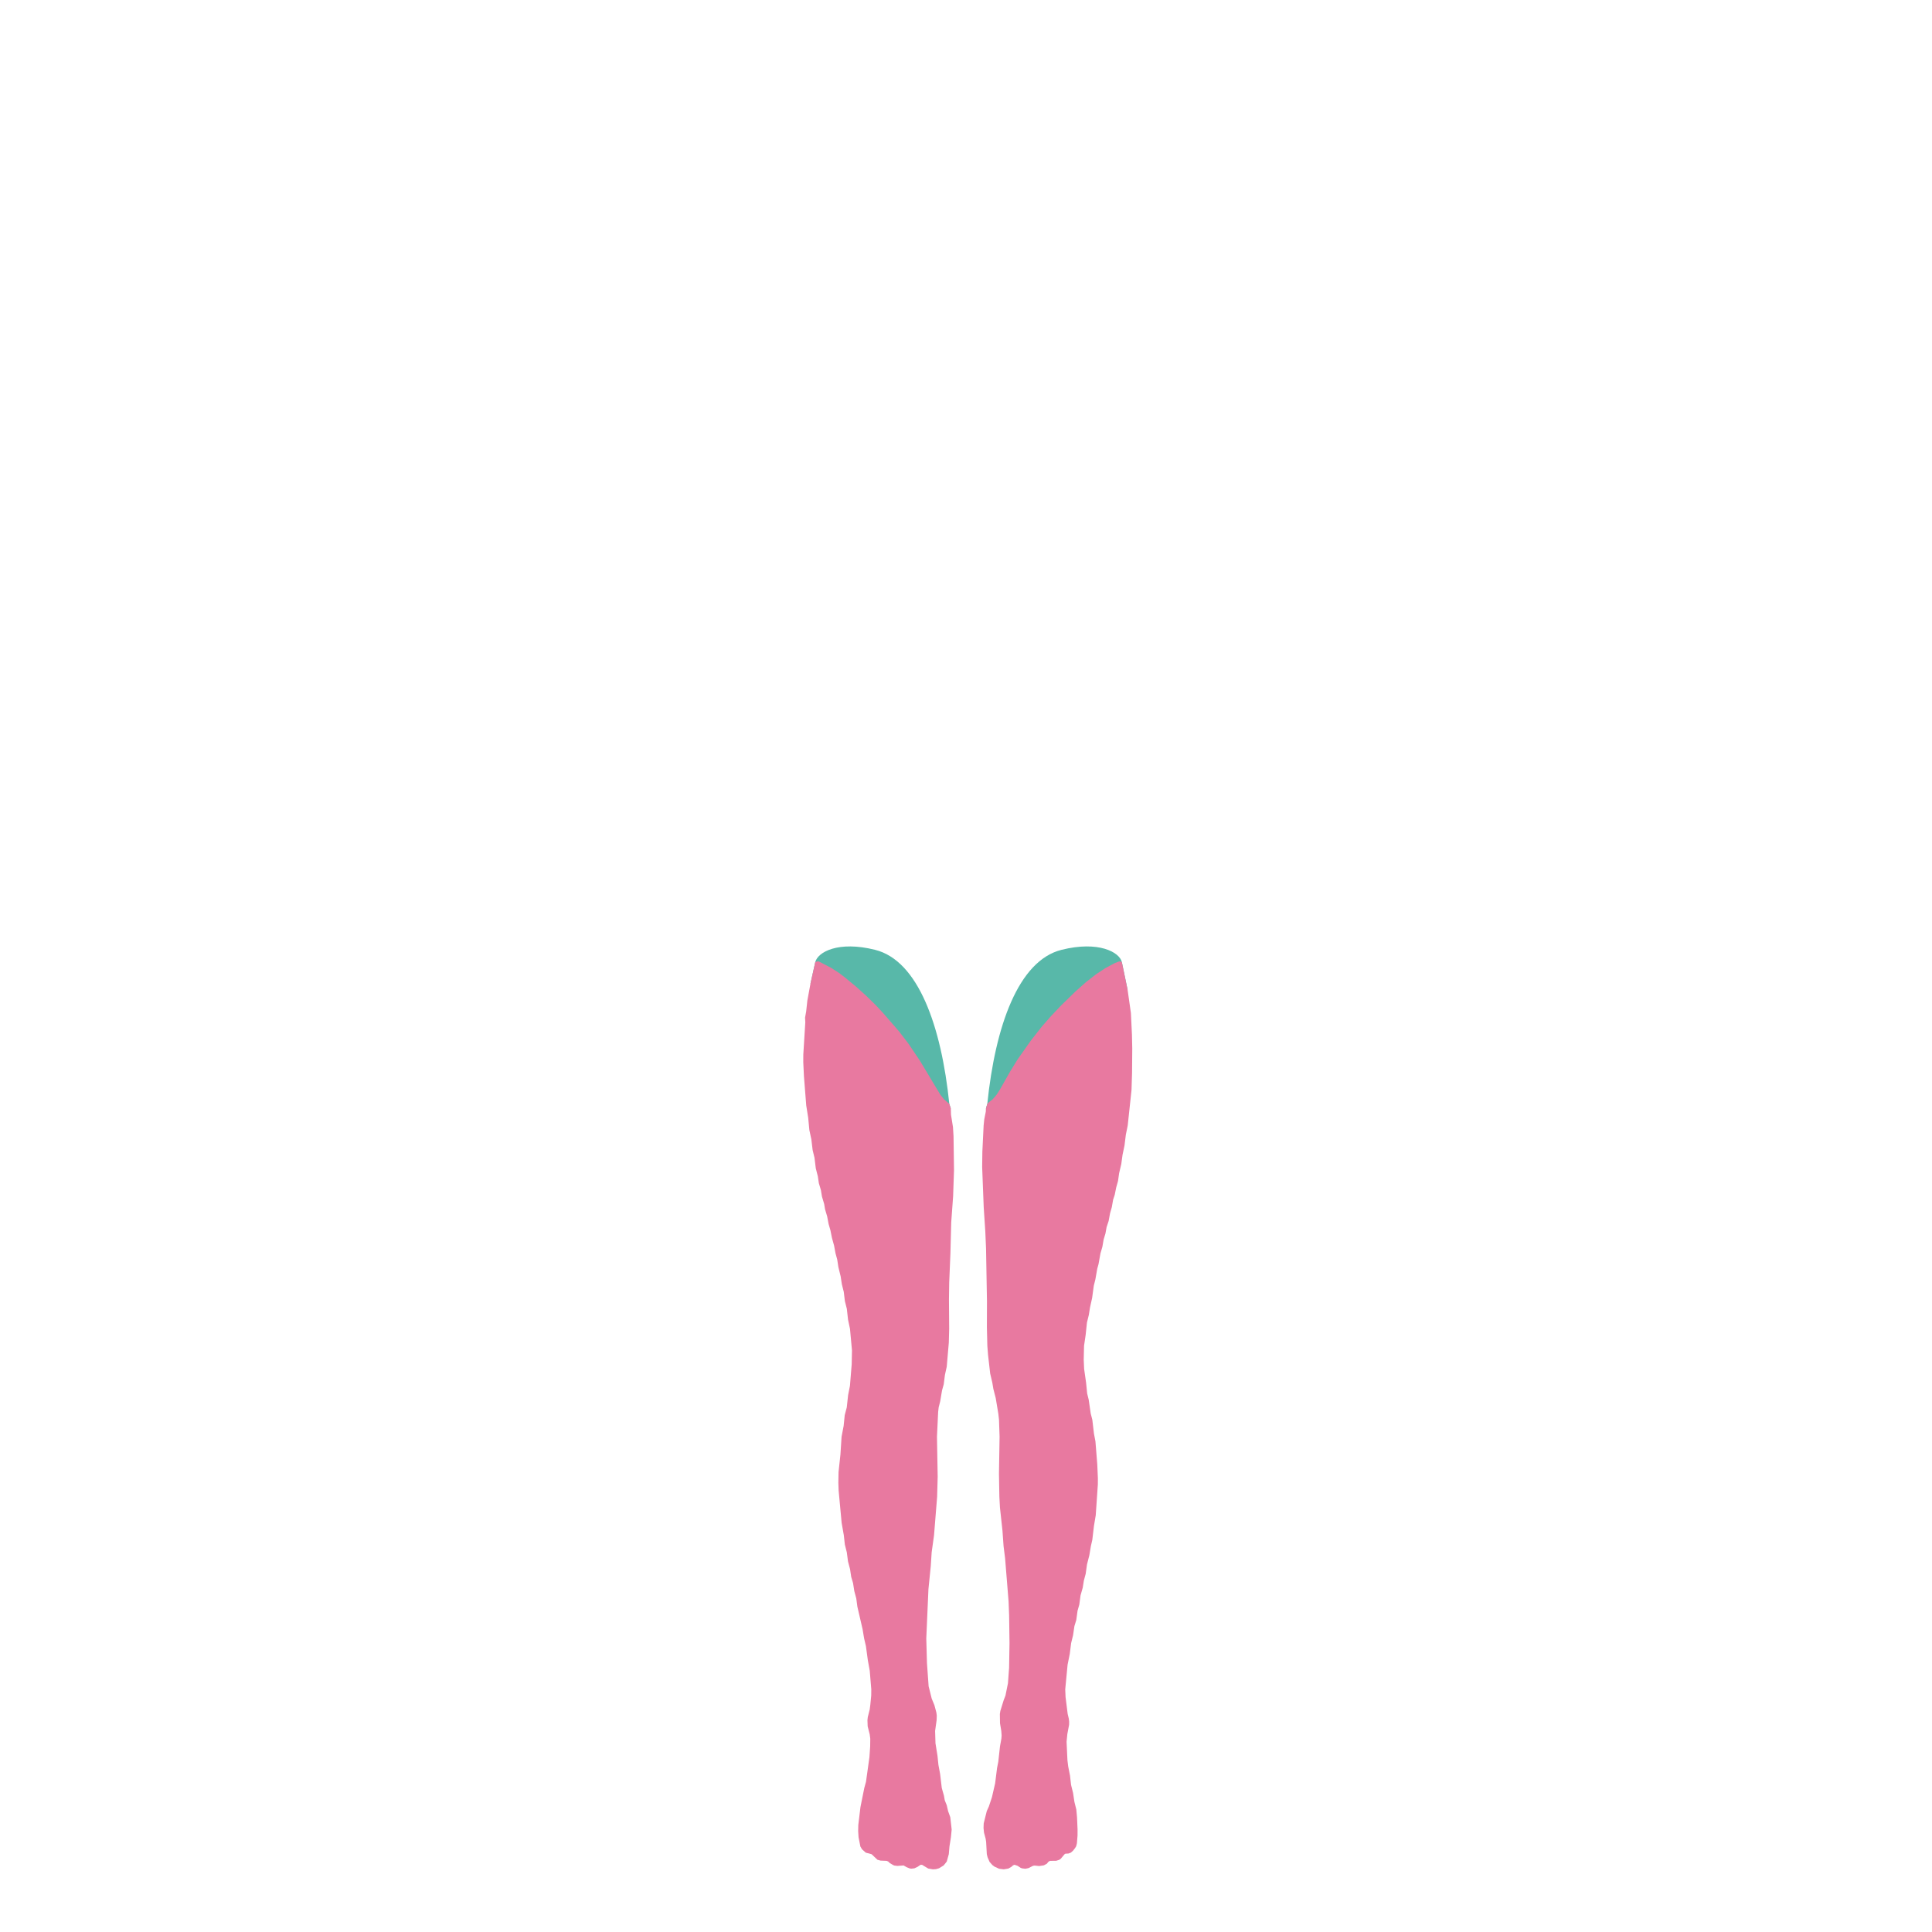
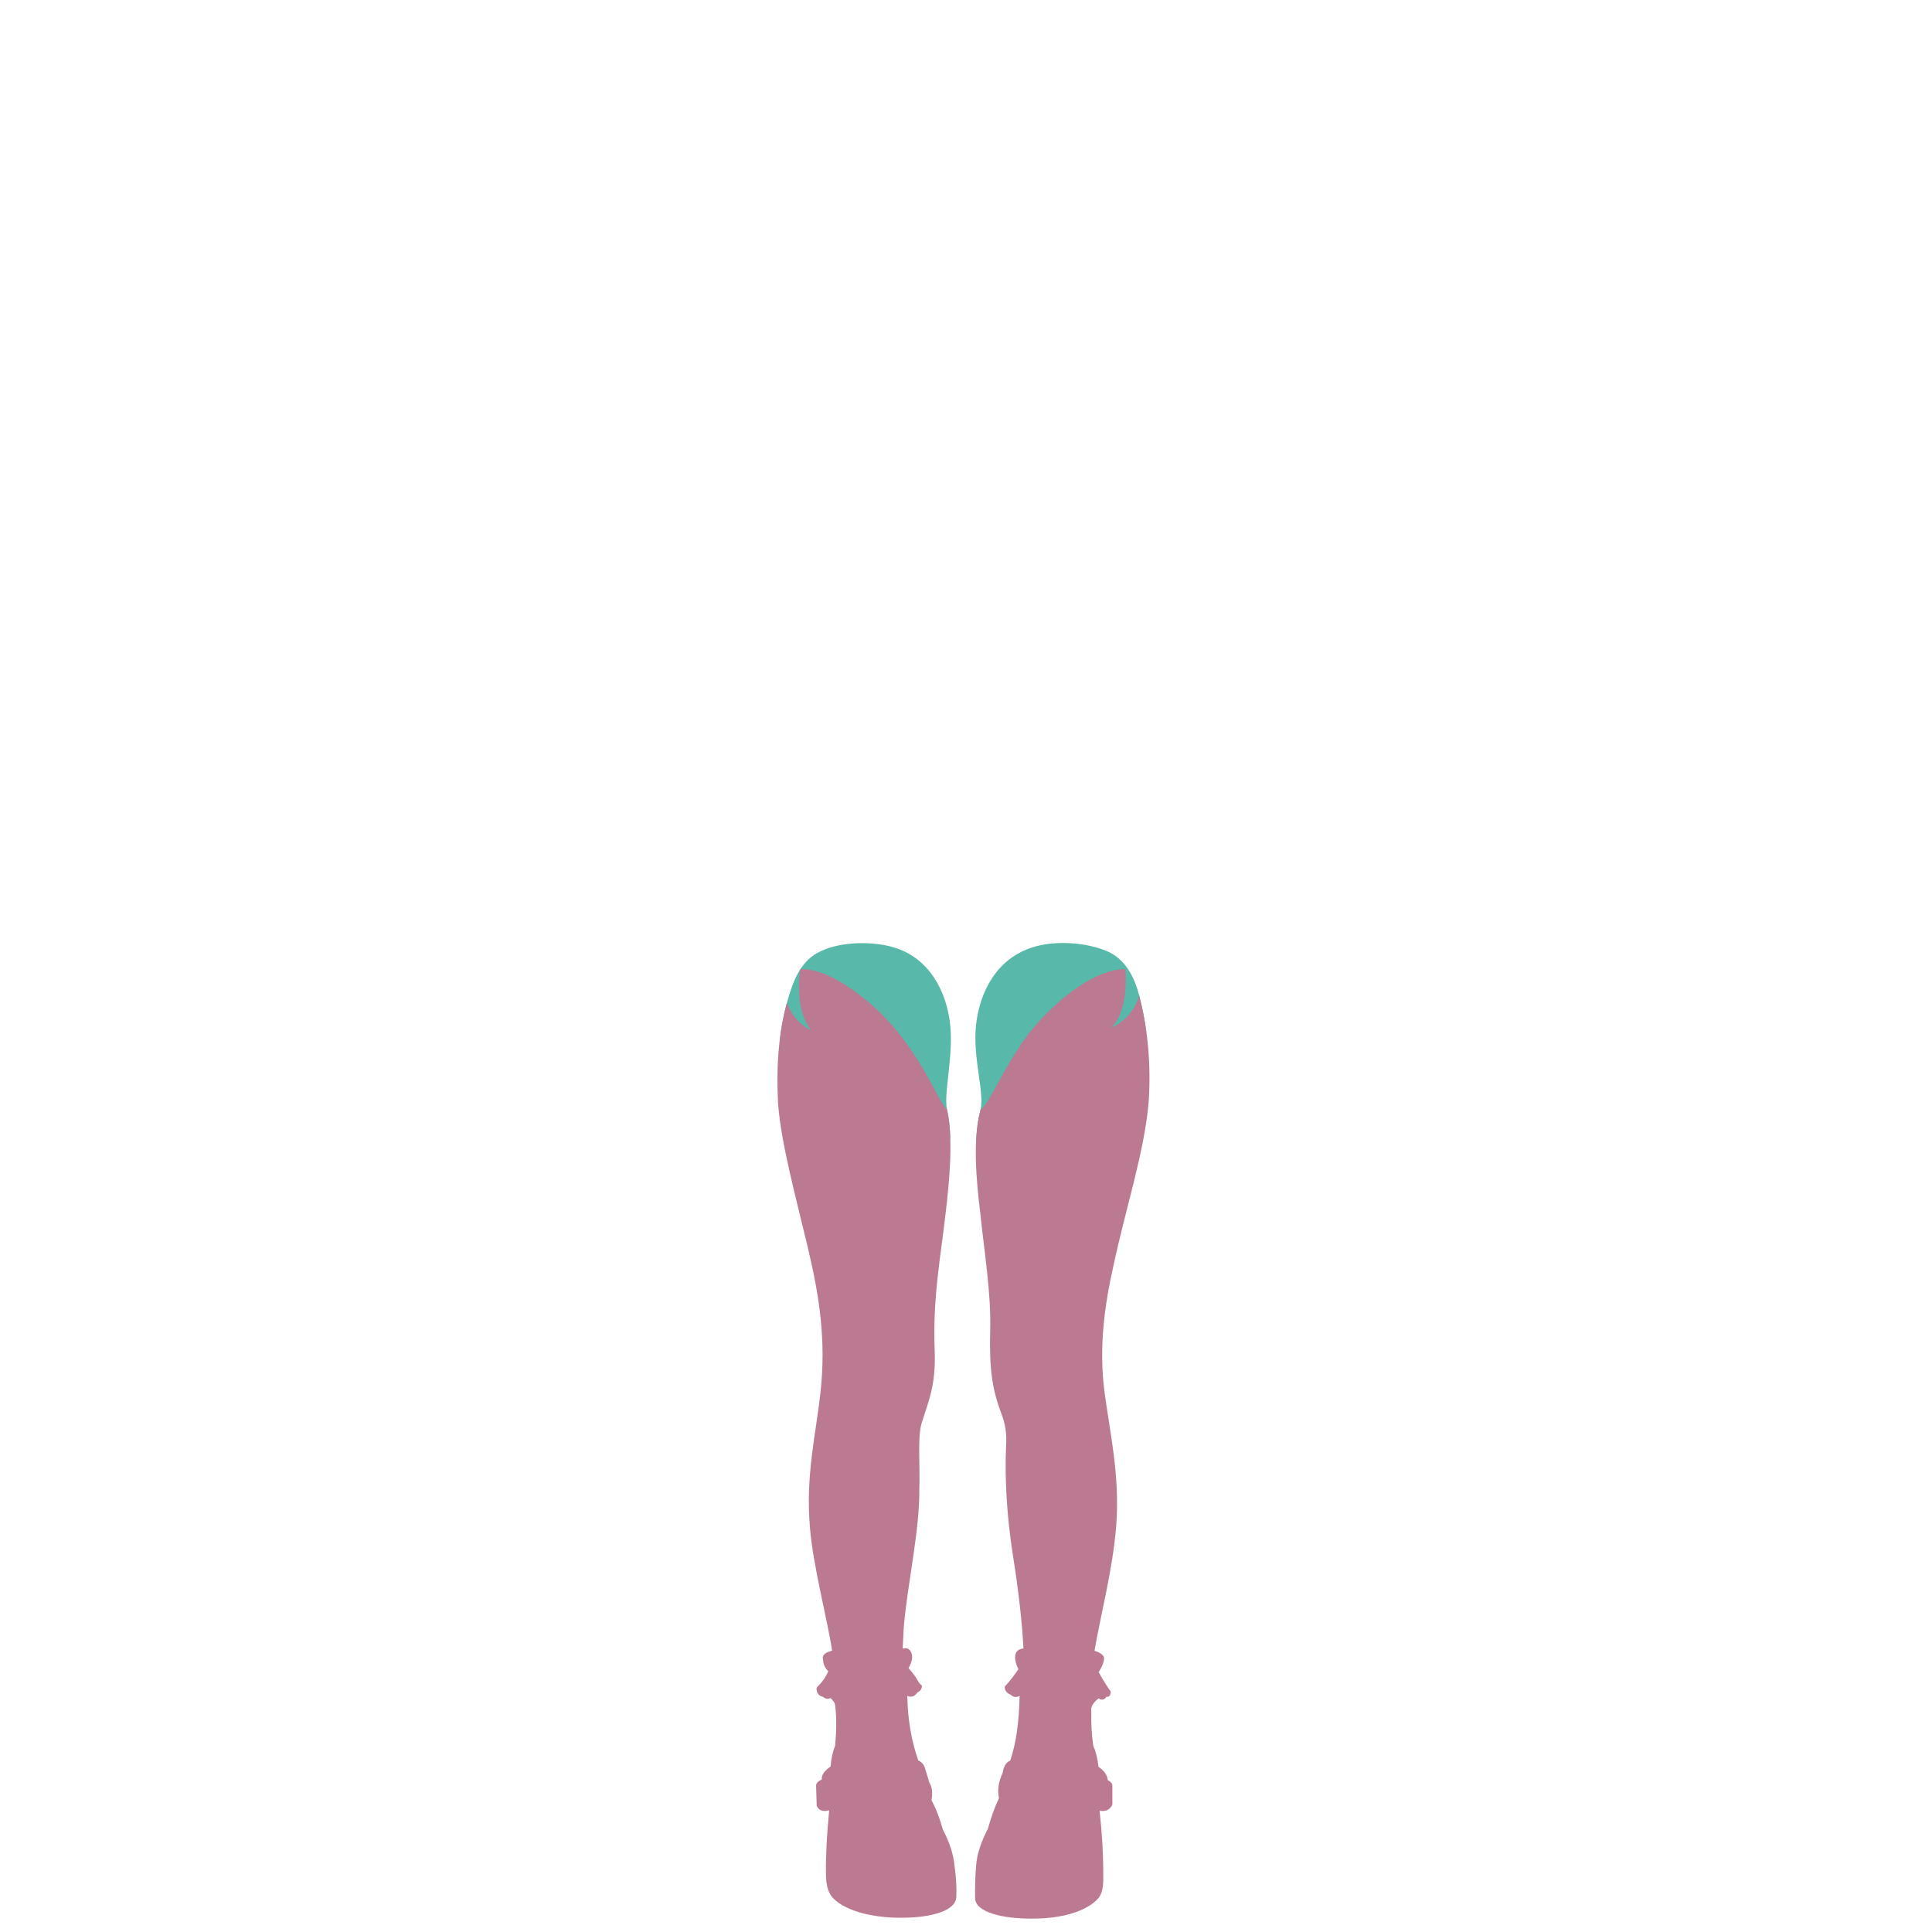
- <svg xmlns="http://www.w3.org/2000/svg" width="1254" height="1254" viewBox="0 0 1254 1254" data-completion-inputs="v1" data-source-sha256="ca87c72c9f770084c36974d475cd7975e5f186cae64921e13d18f311f934fcb1">
+ <svg xmlns="http://www.w3.org/2000/svg" width="1254" height="1254" viewBox="0 0 1254 1254">
  <g data-completion-additions="v1" fill="#58b8a9" stroke="none">
-     <path d="M 526.04 638.50 L 529.16 624.50 C 530.72 618.00 544.00 610.50 568.00 616.50 C 596.00 623.50 611.00 666.00 616.17 716.50 L 617.15 719.50 L 595.00 720.00 L 538.00 650.00 Z" fill-rule="nonzero" />
-     <path d="M 731.90 642.50 L 728.16 624.50 C 726.72 618.00 713.00 610.50 689.00 616.50 C 661.00 623.50 646.00 666.00 640.82 716.50 L 639.93 719.50 L 662.00 720.00 L 719.00 650.00 Z" fill-rule="nonzero" />
+     <path d="M506.14 674.7 Q507.66 662.14 510.7 651.1 C514.9 635.85 519.6 624.8 530.2 618.7 C543 611.3 564.8 610.4 580.1 614.9 C602.8 621.6 614.6 643.1 616.8 665.8 C618.8 686.5 612.35 709.85 614.7 720.2 C615.96 725.75 616.599 732.164 616.814 738.953 L609 750 L516 750 Z" fill-rule="nonzero" />
+     <path d="M744.027 669.428 Q742.375 657.58 739.4 646.1 C735.15 629.7 727.4 620.6 716.9 616.7 C701.8 611.1 683.4 610.7 670.4 614.8 C647.2 622.1 636 643.1 633.5 665.4 C631.2 685.95 639.2 709.91 636.4 720.4 C634.87 726.13 634.006 732.508 633.619 739.218 L641 750 L734 750 Z" fill-rule="nonzero" />
  </g>
-   <g id="legs" data-group-path="legs" fill="#e879a0" stroke="none">
-     <path id="leg-left" d="M 530.50 624.00 L 529.16 624.50 L 526.04 638.50 L 524.02 649.50 L 523.26 656.50 L 522.54 660.50 L 522.70 663.50 L 521.40 684.50 L 521.38 689.50 L 521.81 698.50 L 523.30 717.50 L 524.57 725.50 L 525.33 733.50 L 526.62 739.50 L 527.46 746.50 L 528.67 751.50 L 529.50 758.31 L 530.83 763.50 L 531.50 768.00 L 532.83 772.50 L 533.50 776.62 L 534.95 781.50 L 535.50 784.86 L 536.88 789.50 L 537.83 794.50 L 538.99 798.50 L 540.00 803.50 L 541.38 808.50 L 542.31 813.50 L 543.41 817.50 L 544.18 822.50 L 545.65 828.50 L 546.41 833.50 L 547.66 838.50 L 548.39 844.50 L 549.65 849.50 L 550.43 856.50 L 551.70 862.50 L 552.99 876.50 L 552.81 885.50 L 551.67 899.50 L 550.48 905.50 L 549.61 913.50 L 548.29 918.50 L 547.58 925.50 L 546.24 932.50 L 545.50 944.06 L 544.27 955.50 L 544.15 962.50 L 544.33 967.50 L 546.29 988.50 L 547.70 996.50 L 548.36 1002.50 L 549.62 1007.50 L 550.42 1013.50 L 551.74 1018.50 L 552.49 1023.50 L 553.68 1027.50 L 554.50 1032.72 L 555.78 1037.50 L 556.50 1042.87 L 559.88 1057.50 L 560.88 1063.50 L 562.05 1068.50 L 563.27 1077.50 L 564.53 1084.50 L 565.52 1096.50 L 565.48 1100.50 L 564.90 1106.50 L 564.51 1109.50 L 563.26 1114.50 L 563.03 1116.50 L 563.18 1120.50 L 564.50 1125.71 L 564.86 1128.50 L 564.80 1133.50 L 564.32 1140.50 L 562.09 1156.50 L 560.99 1160.50 L 558.50 1172.88 L 557.10 1184.50 L 557.01 1188.50 L 557.26 1192.50 L 558.44 1198.50 L 559.50 1200.32 L 561.96 1202.50 L 565.71 1203.50 L 569.50 1207.09 L 571.50 1207.66 L 575.50 1207.83 L 576.50 1208.25 L 577.50 1209.22 L 579.50 1210.45 L 580.50 1210.87 L 582.50 1211.11 L 586.50 1210.81 L 588.50 1211.95 L 590.50 1212.76 L 591.50 1212.89 L 593.50 1212.67 L 595.50 1211.74 L 597.50 1210.40 L 598.50 1210.41 L 602.50 1212.81 L 605.50 1213.33 L 607.50 1213.20 L 609.50 1212.64 L 612.50 1210.79 L 614.50 1208.30 L 615.84 1203.50 L 616.26 1198.50 L 617.21 1192.50 L 617.70 1187.50 L 616.80 1179.50 L 615.37 1175.50 L 614.50 1171.70 L 613.21 1168.50 L 612.68 1165.50 L 611.27 1160.50 L 610.21 1151.50 L 609.10 1145.50 L 608.50 1139.65 L 607.19 1131.50 L 606.95 1123.50 L 607.93 1116.50 L 608.03 1113.50 L 607.76 1111.50 L 606.50 1106.78 L 604.74 1102.50 L 602.74 1094.50 L 601.67 1079.50 L 601.22 1063.50 L 602.62 1031.50 L 604.13 1016.50 L 604.72 1007.50 L 606.25 996.50 L 608.26 971.50 L 608.62 958.50 L 608.16 932.50 L 608.92 916.50 L 609.26 913.50 L 610.27 909.50 L 611.44 902.50 L 612.55 898.50 L 613.31 892.50 L 614.50 887.08 L 615.84 871.50 L 616.08 862.50 L 615.94 843.50 L 616.10 832.50 L 616.89 813.50 L 617.40 793.50 L 618.64 776.50 L 619.22 759.50 L 618.91 737.50 L 618.54 731.50 L 617.26 723.50 L 617.15 719.50 L 616.17 716.50 L 612.71 713.50 L 610.33 710.50 L 597.10 688.50 L 589.71 677.50 L 583.58 669.50 L 573.17 657.50 L 568.50 652.49 L 562.40 646.50 L 555.76 640.50 L 548.50 634.50 L 544.50 631.45 L 539.50 628.23 L 531.50 624.07 Z" />
-     <path id="leg-right" d="M 726.50 624.00 L 723.50 625.15 L 717.50 628.35 L 711.50 632.31 L 704.84 637.50 L 698.08 643.50 L 688.84 652.50 L 682.20 659.50 L 676.07 666.50 L 669.04 675.50 L 660.57 687.50 L 655.65 695.50 L 648.83 707.50 L 646.90 710.50 L 644.32 713.50 L 641.75 715.50 L 640.82 716.50 L 639.93 719.50 L 639.85 721.50 L 638.86 726.50 L 638.44 730.50 L 637.62 747.50 L 637.49 757.50 L 638.50 783.67 L 639.54 799.50 L 640.01 810.50 L 640.61 844.50 L 640.56 861.50 L 640.85 873.50 L 641.32 879.50 L 642.69 891.50 L 644.09 897.50 L 644.76 901.50 L 646.30 907.50 L 647.97 917.50 L 648.42 921.50 L 648.80 932.50 L 648.40 956.50 L 648.66 971.50 L 649.04 978.50 L 650.67 993.50 L 651.38 1003.50 L 652.38 1011.50 L 654.64 1039.50 L 654.99 1048.50 L 655.24 1066.50 L 654.97 1082.50 L 654.24 1092.50 L 652.63 1100.50 L 651.47 1103.50 L 649.30 1110.50 L 648.98 1112.50 L 649.07 1118.50 L 649.90 1123.50 L 650.12 1126.50 L 649.97 1128.50 L 649.06 1133.50 L 647.96 1143.50 L 647.17 1147.50 L 645.91 1157.50 L 643.84 1166.50 L 641.85 1172.50 L 640.49 1175.50 L 638.50 1183.47 L 638.38 1186.50 L 638.69 1189.50 L 639.76 1193.50 L 640.07 1195.50 L 640.51 1203.50 L 641.01 1205.50 L 642.30 1208.50 L 644.07 1210.50 L 645.50 1211.58 L 648.50 1212.95 L 651.50 1213.32 L 654.50 1212.82 L 656.50 1211.68 L 657.50 1210.77 L 658.50 1210.37 L 660.50 1211.06 L 662.50 1212.38 L 663.50 1212.71 L 665.50 1212.94 L 667.50 1212.55 L 670.50 1211.05 L 671.50 1210.88 L 674.50 1211.19 L 677.50 1210.74 L 679.50 1209.67 L 680.50 1208.40 L 681.50 1207.81 L 685.50 1207.79 L 687.50 1207.16 L 688.46 1206.50 L 691.00 1203.50 L 691.50 1203.18 L 693.50 1203.06 L 695.02 1202.50 L 696.50 1201.21 L 697.81 1199.50 L 698.50 1198.37 L 698.98 1196.50 L 699.39 1191.50 L 699.41 1187.50 L 699.06 1179.50 L 698.60 1174.50 L 697.36 1169.50 L 696.50 1163.79 L 695.19 1158.50 L 694.51 1152.50 L 693.33 1146.50 L 692.84 1142.50 L 692.28 1130.50 L 692.78 1125.50 L 693.91 1119.50 L 693.96 1117.50 L 693.72 1115.50 L 693.00 1112.50 L 691.62 1101.50 L 691.41 1096.50 L 692.94 1080.50 L 694.35 1073.50 L 695.24 1066.50 L 696.50 1061.34 L 697.36 1055.50 L 698.58 1051.50 L 699.40 1045.50 L 700.54 1041.50 L 701.35 1035.50 L 702.77 1030.50 L 703.50 1025.92 L 704.69 1021.50 L 705.52 1015.50 L 707.05 1009.50 L 708.06 1003.50 L 708.98 999.50 L 710.04 990.50 L 711.21 983.50 L 712.58 963.50 L 712.60 959.50 L 712.21 950.50 L 711.01 935.50 L 710.05 930.50 L 708.99 921.50 L 707.95 917.50 L 706.64 908.50 L 705.65 904.50 L 704.95 897.50 L 703.67 888.50 L 703.41 882.50 L 703.62 873.50 L 704.66 866.50 L 705.50 858.46 L 706.72 853.50 L 707.52 848.50 L 708.86 842.50 L 709.95 834.50 L 710.96 830.50 L 712.19 823.50 L 713.02 820.50 L 714.28 813.50 L 715.50 809.36 L 716.34 804.50 L 717.50 800.69 L 718.26 796.50 L 719.58 792.50 L 720.50 787.52 L 721.65 783.50 L 722.50 778.65 L 723.54 775.50 L 724.50 770.73 L 725.68 766.50 L 726.39 761.50 L 727.79 755.50 L 728.62 749.50 L 729.88 743.50 L 730.75 736.50 L 731.97 730.50 L 734.43 707.50 L 734.78 696.50 L 734.91 680.50 L 734.71 671.50 L 734.03 657.50 L 731.90 642.50 L 728.16 624.50 L 727.50 624.12 Z" />
+   <g id="legs" data-group-path="legs" fill="#bb7992" stroke="none">
+     <path d="M519.5 629 C533 628.7 548.2 637.8 561.7 648.8 C582.8 665.6 596.6 688.2 607.7 709.1 Q612 717.6 614.7 720.2 C618.9 738.7 616.2 766.8 613.9 786.4 C610.7 815 605.2 842.5 606.7 877.2 C607.5 899.8 602.3 910.3 598.2 923.7 C595.4 933.2 597.3 950 596.7 967 C596.9 993.8 589.1 1027.3 586.6 1056.2 L585.9 1070 Q590.1 1068.9 591.6 1073 Q593 1077.1 589.7 1082.7 Q593.9 1087.4 595.9 1091.2 Q597 1093.2 598.3 1093.9 Q598.7 1096.9 595.4 1098.6 Q592.7 1102.5 588.9 1100.7 Q589.3 1123.6 596 1142.6 Q599.7 1144.4 600.6 1148.4 L603.2 1157 Q605.9 1161.2 604.6 1168.5 Q608.9 1176.3 612 1187.6 Q618.6 1200 619.6 1211.5 Q621.1 1221.7 620.7 1231.4 C620.2 1240.7 603.4 1244.4 588 1244.7 C568.1 1245.3 549.4 1240.8 540.8 1232.1 C536.8 1227.9 536.1 1222 536.1 1215.3 Q535.9 1198.6 538.2 1175 Q532.4 1176.7 530.1 1172.2 L529.7 1159 Q529.7 1156.7 533.4 1155 Q532.9 1150.9 539.1 1146.6 Q539.7 1138.8 542 1133.3 Q543.5 1118.1 542.1 1107.3 Q542.1 1104.8 539 1102.1 Q536.8 1103.5 534.1 1101.3 Q530.6 1100.6 530.1 1097 Q529.5 1095.6 531.3 1094.1 Q535.7 1089.6 537.6 1084.7 Q534.4 1081.7 534.2 1077.1 Q533 1073.2 540.1 1071.4 C536.8 1049.8 527.7 1016.5 525.7 991.3 C522.8 957.7 529.5 931.5 532.5 904.1 C536.5 869.2 531.4 839.6 524.4 810 C516.4 776.3 506.8 741.6 505 715.8 Q503.1 678.7 510.7 651.1 C513.6 658.5 518.9 665.2 526.5 668.7 C518.9 660 517.3 642.7 519.5 629Z" />
+     <path d="M730.4 628.9 C716.2 629.2 700.6 638.7 687.6 650 C675.6 660.6 667 670.8 661.1 680.4 C654.5 690.2 649.4 700.1 644.2 709.3 Q639.7 717.8 636.4 720.4 C631.3 739.5 633.6 765.8 636.3 787.6 C638.8 812.2 643.4 839.2 642.7 863.8 C642.1 888.5 643.9 901.2 649.8 917.2 Q653.9 927.1 653 938.6 C652 961.5 653.8 986.1 657.4 1009.1 Q663 1044.5 664.3 1070 Q660.2 1070.3 659.1 1073.7 Q658.2 1077.7 661 1083.4 Q657.4 1088.9 652.1 1094.8 Q652.2 1098.5 656 1100 Q658.5 1102.4 661.8 1100.8 Q661.3 1126.4 655.7 1142.8 Q651.8 1144.2 650.8 1150.7 Q646.7 1159.6 648.4 1167.1 Q644.1 1176.3 641.3 1186.8 Q634.4 1200.1 633.6 1210.6 Q632.7 1221.3 632.9 1231.9 C633 1241.4 651.2 1245.3 669 1245.3 C688.8 1245.5 705.2 1240.8 713.1 1231.9 C716.2 1227.5 716.1 1222.9 716.1 1216.1 Q716.1 1196.8 713.7 1175.3 Q719.8 1176.3 722 1171.3 L722 1158.8 Q721.8 1156.9 719 1155.4 Q718.6 1150.6 713 1146.8 Q712.2 1139.1 709.6 1133.1 Q708.1 1123.1 708.3 1110.3 Q707.9 1106.2 713.1 1102.4 Q716.1 1104.4 718.2 1101.3 Q720.9 1101.7 720.9 1097.9 Q717 1092.4 713.1 1085.3 Q716 1081 716.6 1077 Q717.1 1073.5 710.4 1071.5 C714.8 1046.1 722.1 1019.5 724.5 990.4 C727 958.1 720.4 929.7 716.9 903.6 C713.1 874.2 717 847 722.6 822 C730.5 784.7 743.1 746.7 745.6 714.7 Q747.9 678.9 739.4 646.1 C737.1 655.2 729.2 664.2 721.1 667 C729.3 660.2 731.6 642.8 730.4 628.9Z" />
  </g>
</svg>
